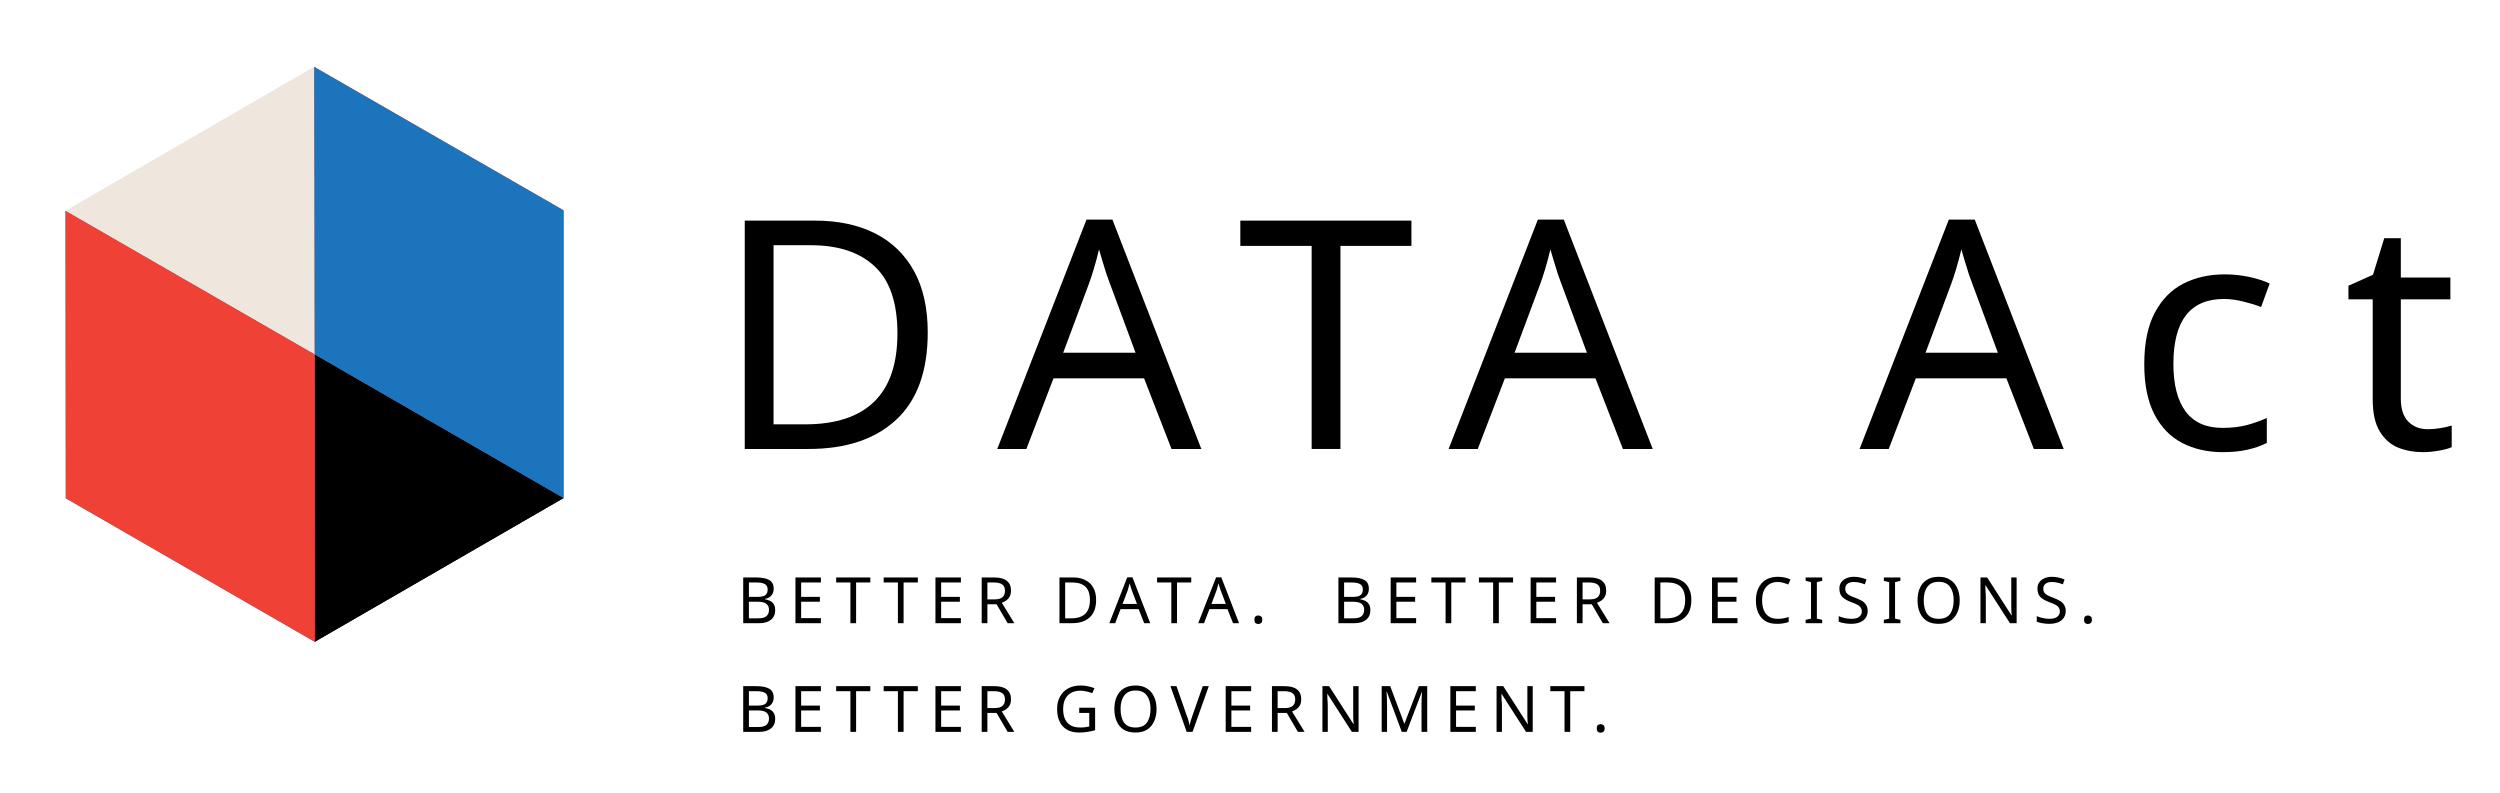
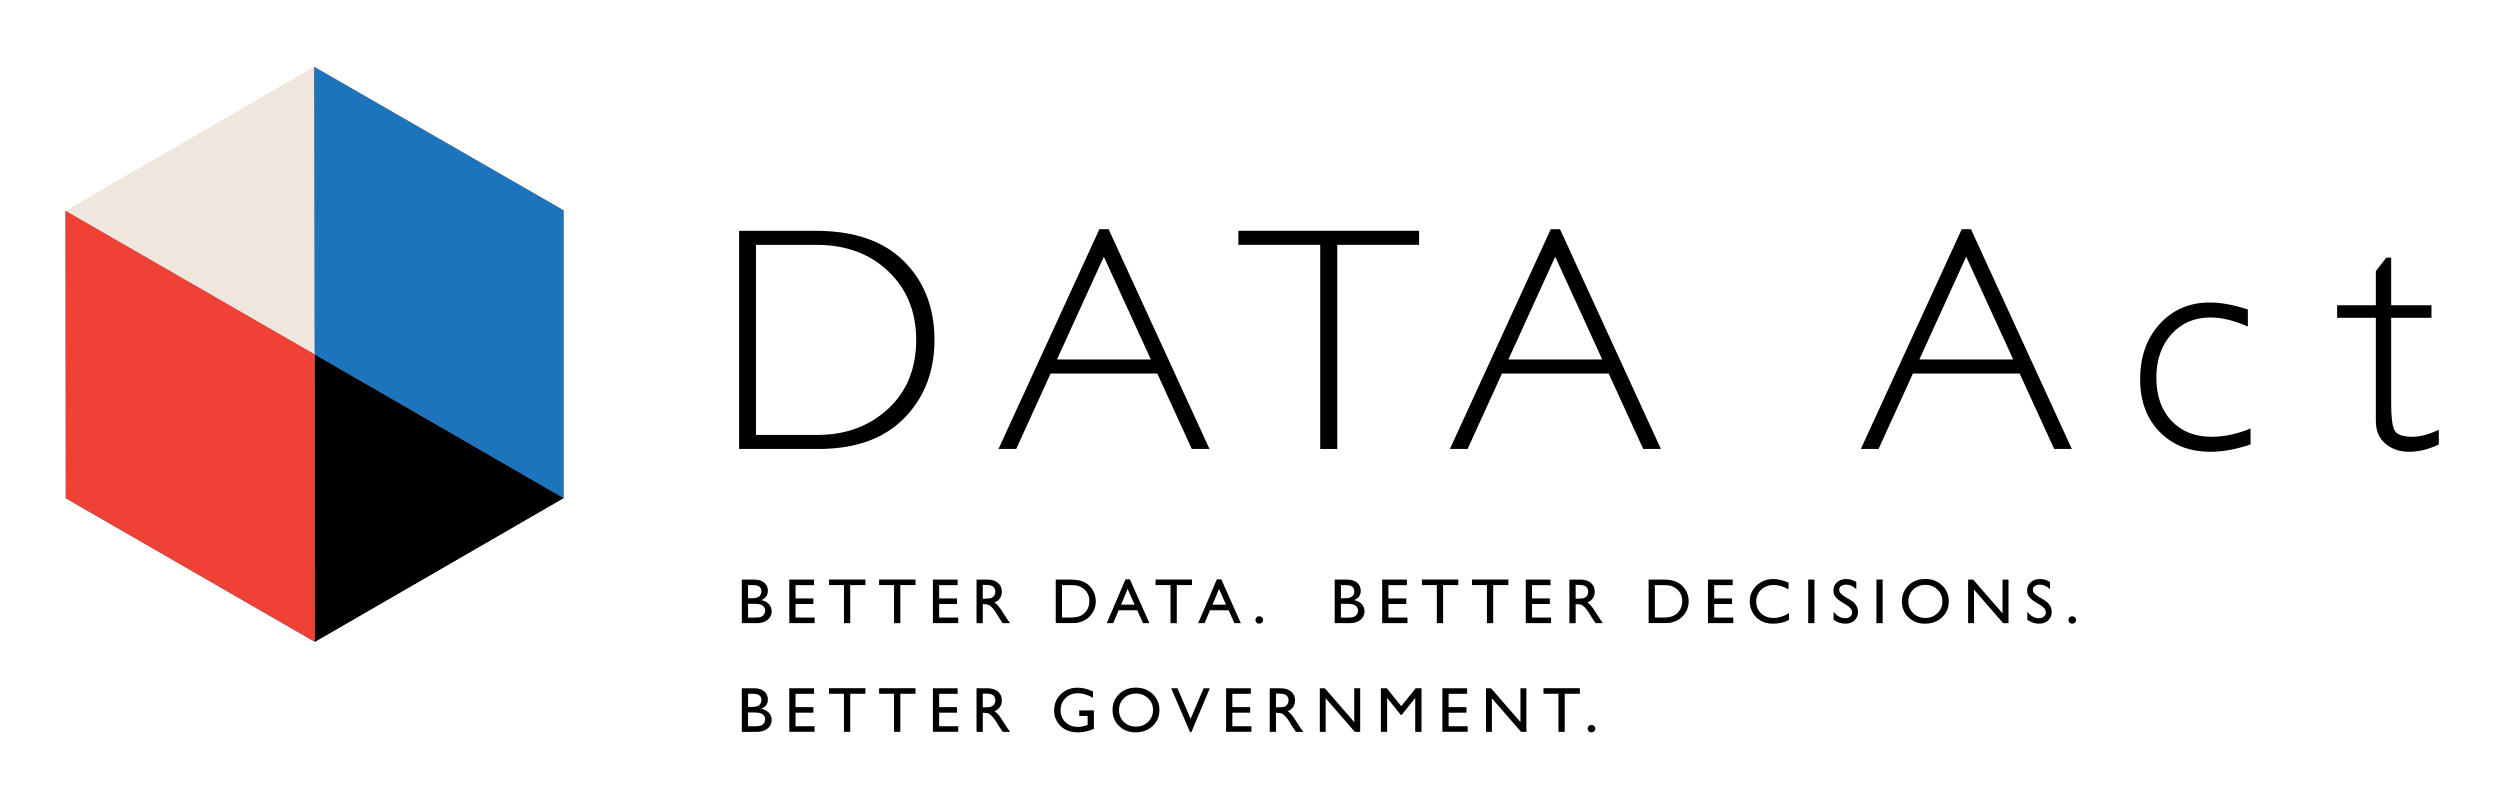
<svg xmlns="http://www.w3.org/2000/svg" version="1.1" id="Layer_1" x="0px" y="0px" viewBox="0 0 233.333 74" enable-background="new 0 0 233.333 74" xml:space="preserve">
  <g>
    <g>
      <polygon points="29.365,33.072 40.985,39.776 52.605,46.48 40.989,53.192 29.373,59.903 29.369,46.488   " />
      <polygon fill="#EFE6DE" points="29.365,33.072 17.738,26.379 6.111,19.685 17.721,12.963 29.331,6.241 29.348,19.656   " />
      <polygon fill="#EF4136" points="29.365,33.072 29.344,19.656 29.323,6.241 40.952,12.931 52.58,19.62 52.601,19.656     52.601,33.072 52.601,46.488 40.983,39.78   " />
      <polygon fill="#1C75BC" points="6.141,46.509 6.128,33.094 6.116,19.678 17.74,26.375 29.365,33.072 29.373,46.488 29.381,59.903     17.759,53.203 6.136,46.502   " />
      <polygon points="29.365,33.072 40.985,39.776 52.605,46.48 40.989,53.192 29.373,59.903 29.369,46.488   " />
      <polygon fill="#EFE6DE" points="29.365,33.072 17.738,26.379 6.111,19.685 17.721,12.963 29.331,6.241 29.348,19.656   " />
      <polygon fill="#1C75BC" points="29.365,33.072 29.344,19.656 29.323,6.241 40.952,12.931 52.58,19.62 52.601,19.656     52.601,33.072 52.601,46.488 40.983,39.78   " />
      <polygon fill="#EF4136" points="6.141,46.509 6.128,33.094 6.116,19.678 17.74,26.375 29.365,33.072 29.373,46.488 29.381,59.903     17.759,53.203 6.136,46.502   " />
    </g>
-     <text transform="matrix(1 0 0 1 66.6195 41.9037)">
-       <tspan x="0" y="0" font-family="'GillSans-Light'" font-size="29.853px" letter-spacing="4">D</tspan>
-       <tspan x="26.457" y="0" font-family="'GillSans-Light'" font-size="29.853px" letter-spacing="2">A</tspan>
-       <tspan x="48.847" y="0" font-family="'GillSans-Light'" font-size="29.853px" letter-spacing="2">T</tspan>
-       <tspan x="68.587" y="0" font-family="'GillSans-Light'" font-size="29.853px" letter-spacing="6">A</tspan>
-       <tspan x="95.066" y="0" font-family="'GillSans-Light'" font-size="29.853px" letter-spacing="3"> </tspan>
-       <tspan x="106.943" y="0" font-family="'GillSans-Light'" font-size="29.853px" letter-spacing="5">A</tspan>
-       <tspan x="131.87" y="0" font-family="'GillSans-Light'" font-size="29.853px" letter-spacing="7">c</tspan>
-       <tspan x="152.081" y="0" font-family="'GillSans-Light'" font-size="29.853px" letter-spacing="4">t</tspan>
-     </text>
+     <g>
+       <path d="M68.981,21.54h7.128c3.605,0,6.358,0.947,8.258,2.842c1.9,1.895,2.85,4.344,2.85,7.347c0,2.945-0.939,5.377-2.82,7.295    c-1.881,1.92-4.551,2.879-8.01,2.879h-7.405V21.54z M70.555,22.852v17.74h5.743c2.634,0,4.827-0.81,6.582-2.427    c1.754-1.618,2.631-3.763,2.631-6.436c0-2.614-0.865-4.747-2.595-6.399c-1.729-1.652-3.97-2.478-6.72-2.478H70.555z" />
+       <path d="M103.472,21.394l9.414,20.509h-1.651l-3.222-7.04h-9.959l-3.209,7.04h-1.652l9.414-20.509H103.472z M107.414,33.551    l-4.389-9.591l-4.372,9.591H107.414z" />
+       <path d="M132.448,21.54v1.312h-7.638v19.051h-1.589V22.852h-7.639V21.54H132.448z" />
+       <path d="M145.602,21.394l9.414,20.509h-1.651l-3.222-7.04h-9.959l-3.209,7.04h-1.652l9.414-20.509H145.602z M149.543,33.551    l-4.389-9.591l-4.372,9.591H149.543z" />
+       <path d="M183.958,21.394l9.414,20.509h-1.651l-3.222-7.04h-9.959l-3.209,7.04h-1.652l9.414-20.509H183.958z M187.899,33.551    l-4.389-9.591l-4.372,9.591H187.899z" />
+       <path d="M209.801,28.887v1.589c-1.282-0.563-2.444-0.845-3.483-0.845c-1.497,0-2.714,0.52-3.652,1.56    c-0.938,1.04-1.406,2.391-1.406,4.052c0,1.691,0.469,3.035,1.406,4.03c0.938,0.996,2.194,1.494,3.769,1.494    c1.146,0,2.352-0.258,3.615-0.772v1.486c-1.341,0.457-2.585,0.686-3.731,0.686c-1.964,0-3.55-0.622-4.76-1.866    c-1.21-1.243-1.814-2.876-1.814-4.897c0-2.108,0.609-3.831,1.829-5.167c1.22-1.336,2.777-2.004,4.672-2.004    C207.284,28.231,208.47,28.449,209.801,28.887z" />
+       <path d="M223.175,24.047v4.446h3.762v1.166h-3.762v7.974c0,1.283,0.104,2.126,0.313,2.529s0.771,0.604,1.684,0.604    c0.7,0,1.517-0.219,2.449-0.656v1.37c-0.942,0.457-1.866,0.686-2.77,0.686c-0.885,0-1.623-0.253-2.216-0.758    c-0.593-0.506-0.889-1.205-0.889-2.1v-9.649h-3.615v-1.166h3.615v-3.192l0.977-1.253H223.175z" />
+     </g>
  </g>
  <g>
-     <text transform="matrix(1 0 0 1 68.7888 58.1625)">
-       <tspan x="0" y="0" font-family="'GillSans'" font-size="5.963px" letter-spacing="1">BETTER DATA.  BETTER DECISIONS.</tspan>
-       <tspan x="0" y="10.144" font-family="'GillSans'" font-size="5.963px" letter-spacing="1">BETTER GOVERNMENT.</tspan>
-     </text>
+     <g>
+       <path d="M70.614,58.162h-1.377v-4.067h1.065c0.336,0,0.598,0.045,0.786,0.136c0.188,0.09,0.332,0.214,0.431,0.372    c0.1,0.158,0.148,0.342,0.148,0.549c0,0.4-0.206,0.687-0.62,0.859c0.297,0.056,0.533,0.179,0.709,0.366    c0.176,0.188,0.264,0.414,0.264,0.676c0,0.208-0.054,0.394-0.16,0.557s-0.264,0.296-0.47,0.398    C71.184,58.11,70.925,58.162,70.614,58.162z M70.32,54.613h-0.501v1.223h0.388c0.311,0,0.531-0.06,0.662-0.178    s0.196-0.271,0.196-0.46C71.065,54.809,70.817,54.613,70.32,54.613z M70.364,56.354h-0.545v1.289h0.573    c0.318,0,0.535-0.024,0.648-0.074c0.113-0.049,0.204-0.126,0.273-0.231c0.069-0.104,0.104-0.217,0.104-0.338    c0-0.124-0.036-0.237-0.109-0.34c-0.072-0.104-0.176-0.18-0.31-0.23C70.864,56.379,70.653,56.354,70.364,56.354z" />
+       <path d="M73.667,54.095h2.307v0.519H74.25v1.24h1.665v0.521H74.25v1.264h1.778v0.519h-2.361V54.095z" />
+       <path d="M77.376,54.089h3.397v0.519h-1.418v3.555h-0.585v-3.555h-1.395V54.089z" />
+       <path d="M82.051,54.089h3.397v0.519H84.03v3.555h-0.585v-3.555h-1.395V54.089z" />
+       <path d="M87.071,54.095h2.307v0.519h-1.724v1.24h1.665v0.521h-1.665v1.264h1.778v0.519h-2.361V54.095z" />
+       <path d="M91.144,58.162v-4.067h1.019c0.412,0,0.738,0.102,0.979,0.306c0.242,0.204,0.363,0.479,0.363,0.827    c0,0.236-0.06,0.441-0.178,0.614c-0.119,0.173-0.288,0.302-0.51,0.387c0.13,0.086,0.257,0.202,0.382,0.35    c0.124,0.147,0.299,0.405,0.523,0.771c0.142,0.231,0.256,0.405,0.341,0.521l0.216,0.291h-0.693l-0.178-0.268    c-0.005-0.01-0.017-0.026-0.034-0.05l-0.113-0.16l-0.181-0.297l-0.194-0.318c-0.121-0.167-0.23-0.3-0.331-0.398    c-0.1-0.099-0.19-0.17-0.271-0.214c-0.081-0.043-0.217-0.065-0.407-0.065h-0.151v1.771H91.144z M91.9,54.59h-0.175v1.284h0.222    c0.295,0,0.497-0.025,0.606-0.076c0.109-0.05,0.195-0.127,0.257-0.229c0.061-0.102,0.091-0.218,0.091-0.348    c0-0.128-0.033-0.244-0.102-0.348c-0.067-0.104-0.163-0.178-0.287-0.22C92.39,54.611,92.186,54.59,91.9,54.59z" />
+       <path d="M98.536,58.156v-4.062h1.372c0.553,0,0.99,0.083,1.312,0.249s0.578,0.41,0.769,0.732s0.285,0.674,0.285,1.054    c0,0.271-0.052,0.532-0.157,0.78c-0.104,0.248-0.254,0.467-0.448,0.655c-0.197,0.194-0.428,0.341-0.689,0.439    c-0.153,0.061-0.294,0.101-0.423,0.121c-0.128,0.021-0.372,0.03-0.733,0.03H98.536z M99.847,54.613h-0.728v3.024h0.745    c0.291,0,0.517-0.02,0.678-0.06c0.161-0.039,0.296-0.09,0.403-0.151c0.108-0.061,0.207-0.136,0.296-0.226    c0.287-0.291,0.431-0.659,0.431-1.104c0-0.437-0.147-0.793-0.442-1.068c-0.108-0.103-0.233-0.188-0.374-0.253    c-0.141-0.066-0.274-0.11-0.4-0.131C100.329,54.624,100.126,54.613,99.847,54.613z" />
+       <path d="M105.046,54.071h0.409l1.823,4.091h-0.596l-0.542-1.205h-1.735l-0.508,1.205h-0.599L105.046,54.071z M105.901,56.438    l-0.656-1.473l-0.608,1.473H105.901z" />
+       <path d="M107.854,54.089h3.397v0.519h-1.418v3.555h-0.585v-3.555h-1.395V54.089z" />
+       <path d="M113.577,54.071h0.409l1.823,4.091h-0.596l-0.542-1.205h-1.735l-0.508,1.205h-0.599L113.577,54.071z M114.433,56.438    l-0.656-1.473l-0.608,1.473H114.433z" />
+       <path d="M117.529,57.513c0.099,0,0.184,0.034,0.253,0.103c0.07,0.067,0.105,0.151,0.105,0.25c0,0.097-0.035,0.179-0.104,0.244    c-0.069,0.066-0.154,0.1-0.255,0.1c-0.099,0-0.183-0.033-0.25-0.1c-0.068-0.065-0.103-0.147-0.103-0.244    c0-0.099,0.034-0.183,0.103-0.25C117.347,57.547,117.431,57.513,117.529,57.513z" />
+       <path d="M125.949,58.162h-1.377v-4.067h1.065c0.336,0,0.598,0.045,0.786,0.136c0.188,0.09,0.332,0.214,0.431,0.372    c0.1,0.158,0.148,0.342,0.148,0.549c0,0.4-0.206,0.687-0.62,0.859c0.297,0.056,0.533,0.179,0.709,0.366    c0.176,0.188,0.264,0.414,0.264,0.676c0,0.208-0.054,0.394-0.16,0.557s-0.264,0.296-0.47,0.398    C126.519,58.11,126.26,58.162,125.949,58.162z M125.655,54.613h-0.501v1.223h0.388c0.311,0,0.531-0.06,0.662-0.178    s0.196-0.271,0.196-0.46C126.4,54.809,126.152,54.613,125.655,54.613z M125.699,56.354h-0.545v1.289h0.573    c0.318,0,0.535-0.024,0.648-0.074c0.113-0.049,0.204-0.126,0.273-0.231c0.069-0.104,0.104-0.217,0.104-0.338    c0-0.124-0.036-0.237-0.109-0.34c-0.072-0.104-0.176-0.18-0.31-0.23C126.199,56.379,125.988,56.354,125.699,56.354z" />
+       <path d="M129.002,54.095h2.307v0.519h-1.724v1.24h1.665v0.521h-1.665v1.264h1.778v0.519h-2.361V54.095z" />
+       <path d="M132.711,54.089h3.397v0.519h-1.418v3.555h-0.585v-3.555h-1.395V54.089z" />
+       <path d="M137.385,54.089h3.397v0.519h-1.418v3.555h-0.585v-3.555h-1.395V54.089z" />
+       <path d="M142.406,54.095h2.306v0.519h-1.724v1.24h1.665v0.521h-1.665v1.264h1.779v0.519h-2.361V54.095z" />
+       <path d="M146.479,58.162v-4.067h1.019c0.412,0,0.738,0.102,0.979,0.306c0.242,0.204,0.363,0.479,0.363,0.827    c0,0.236-0.06,0.441-0.178,0.614c-0.119,0.173-0.288,0.302-0.51,0.387c0.13,0.086,0.257,0.202,0.382,0.35    c0.124,0.147,0.299,0.405,0.523,0.771c0.142,0.231,0.256,0.405,0.341,0.521l0.216,0.291h-0.693l-0.178-0.268    c-0.005-0.01-0.017-0.026-0.034-0.05l-0.113-0.16l-0.181-0.297l-0.194-0.318c-0.121-0.167-0.23-0.3-0.331-0.398    c-0.1-0.099-0.19-0.17-0.271-0.214c-0.081-0.043-0.217-0.065-0.407-0.065h-0.151v1.771H146.479z M147.235,54.59h-0.175v1.284    h0.222c0.295,0,0.497-0.025,0.606-0.076c0.109-0.05,0.195-0.127,0.257-0.229c0.061-0.102,0.091-0.218,0.091-0.348    c0-0.128-0.033-0.244-0.102-0.348c-0.067-0.104-0.163-0.178-0.287-0.22C147.725,54.611,147.521,54.59,147.235,54.59z" />
+       <path d="M153.871,58.156v-4.062h1.372c0.553,0,0.99,0.083,1.312,0.249s0.578,0.41,0.769,0.732s0.285,0.674,0.285,1.054    c0,0.271-0.052,0.532-0.157,0.78c-0.104,0.248-0.254,0.467-0.448,0.655c-0.197,0.194-0.428,0.341-0.689,0.439    c-0.153,0.061-0.294,0.101-0.423,0.121c-0.128,0.021-0.372,0.03-0.733,0.03H153.871z M155.182,54.613h-0.728v3.024h0.745    c0.291,0,0.517-0.02,0.678-0.06c0.161-0.039,0.296-0.09,0.403-0.151c0.108-0.061,0.207-0.136,0.296-0.226    c0.287-0.291,0.431-0.659,0.431-1.104c0-0.437-0.147-0.793-0.442-1.068c-0.108-0.103-0.233-0.188-0.374-0.253    c-0.141-0.066-0.274-0.11-0.4-0.131C155.664,54.624,155.461,54.613,155.182,54.613z" />
+       <path d="M159.41,54.095h2.306v0.519h-1.723v1.24h1.665v0.521h-1.665v1.264h1.778v0.519h-2.361V54.095z" />
+       <path d="M166.971,57.219v0.641c-0.428,0.232-0.92,0.35-1.479,0.35c-0.454,0-0.84-0.092-1.155-0.274    c-0.316-0.182-0.567-0.434-0.752-0.754c-0.184-0.32-0.276-0.666-0.276-1.039c0-0.592,0.211-1.09,0.634-1.493    c0.422-0.404,0.942-0.606,1.562-0.606c0.427,0,0.901,0.112,1.424,0.335v0.626c-0.476-0.271-0.94-0.407-1.395-0.407    c-0.466,0-0.853,0.146-1.16,0.441c-0.308,0.294-0.462,0.662-0.462,1.104c0,0.446,0.151,0.813,0.454,1.101s0.69,0.431,1.162,0.431    C166.02,57.673,166.501,57.521,166.971,57.219z" />
+       <path d="M168.766,54.095h0.582v4.067h-0.582V54.095z" />
+       <path d="M172.332,56.458l-0.442-0.269c-0.278-0.17-0.476-0.337-0.593-0.501s-0.177-0.353-0.177-0.566    c0-0.319,0.111-0.58,0.334-0.779c0.222-0.2,0.511-0.301,0.866-0.301c0.34,0,0.651,0.096,0.935,0.286v0.661    c-0.293-0.282-0.608-0.423-0.946-0.423c-0.19,0-0.347,0.044-0.469,0.132s-0.184,0.201-0.184,0.338    c0,0.122,0.045,0.236,0.135,0.343c0.091,0.105,0.235,0.218,0.435,0.335l0.445,0.263c0.496,0.296,0.744,0.674,0.744,1.132    c0,0.326-0.109,0.591-0.328,0.795c-0.218,0.203-0.502,0.306-0.852,0.306c-0.401,0-0.768-0.124-1.098-0.371v-0.739    c0.314,0.398,0.679,0.598,1.092,0.598c0.183,0,0.335-0.051,0.456-0.152s0.182-0.229,0.182-0.382    C172.867,56.915,172.688,56.68,172.332,56.458z" />
+       <path d="M175.134,54.095h0.582v4.067h-0.582V54.095z" />
+       <path d="M179.689,54.036c0.629,0,1.152,0.199,1.571,0.598c0.418,0.397,0.627,0.896,0.627,1.496s-0.211,1.097-0.633,1.489    c-0.423,0.393-0.955,0.59-1.597,0.59c-0.614,0-1.125-0.197-1.533-0.59c-0.409-0.393-0.613-0.886-0.613-1.478    c0-0.607,0.206-1.11,0.617-1.508C178.541,54.235,179.061,54.036,179.689,54.036z M179.713,54.59c-0.466,0-0.849,0.146-1.148,0.437    s-0.45,0.663-0.45,1.115c0,0.438,0.15,0.804,0.452,1.095c0.301,0.291,0.677,0.437,1.129,0.437c0.454,0,0.833-0.148,1.137-0.445    c0.305-0.297,0.456-0.667,0.456-1.109c0-0.431-0.151-0.793-0.456-1.087C180.528,54.736,180.155,54.59,179.713,54.59z" />
+       <path d="M186.905,54.095h0.554v4.067h-0.501l-2.719-3.133v3.133h-0.548v-4.067h0.472l2.742,3.159V54.095z" />
+       <path d="M190.41,56.458l-0.442-0.269c-0.278-0.17-0.476-0.337-0.593-0.501s-0.177-0.353-0.177-0.566    c0-0.319,0.111-0.58,0.334-0.779c0.222-0.2,0.511-0.301,0.866-0.301c0.34,0,0.651,0.096,0.935,0.286v0.661    c-0.293-0.282-0.608-0.423-0.946-0.423c-0.19,0-0.347,0.044-0.469,0.132s-0.184,0.201-0.184,0.338    c0,0.122,0.045,0.236,0.135,0.343c0.091,0.105,0.235,0.218,0.435,0.335l0.445,0.263c0.496,0.296,0.744,0.674,0.744,1.132    c0,0.326-0.109,0.591-0.328,0.795c-0.218,0.203-0.502,0.306-0.852,0.306c-0.401,0-0.768-0.124-1.098-0.371v-0.739    c0.314,0.398,0.679,0.598,1.092,0.598c0.183,0,0.335-0.051,0.456-0.152s0.182-0.229,0.182-0.382    C190.945,56.915,190.767,56.68,190.41,56.458z" />
+       <path d="M193.408,57.513c0.099,0,0.184,0.034,0.253,0.103c0.07,0.067,0.105,0.151,0.105,0.25c0,0.097-0.035,0.179-0.104,0.244    c-0.069,0.066-0.154,0.1-0.255,0.1c-0.1,0-0.183-0.033-0.251-0.1c-0.067-0.065-0.102-0.147-0.102-0.244    c0-0.099,0.034-0.183,0.102-0.25C193.226,57.547,193.309,57.513,193.408,57.513z" />
+       <path d="M70.614,68.306h-1.377v-4.067h1.065c0.336,0,0.598,0.045,0.786,0.136c0.188,0.09,0.332,0.214,0.431,0.372    c0.1,0.158,0.148,0.342,0.148,0.549c0,0.4-0.206,0.687-0.62,0.859c0.297,0.056,0.533,0.179,0.709,0.366    c0.176,0.188,0.264,0.414,0.264,0.676c0,0.208-0.054,0.394-0.16,0.557s-0.264,0.296-0.47,0.398    C71.184,68.254,70.925,68.306,70.614,68.306z M70.32,64.757h-0.501v1.223h0.388c0.311,0,0.531-0.06,0.662-0.178    s0.196-0.271,0.196-0.46C71.065,64.952,70.817,64.757,70.32,64.757z M70.364,66.498h-0.545v1.289h0.573    c0.318,0,0.535-0.024,0.648-0.074c0.113-0.049,0.204-0.126,0.273-0.231c0.069-0.104,0.104-0.217,0.104-0.338    c0-0.124-0.036-0.237-0.109-0.34c-0.072-0.104-0.176-0.18-0.31-0.23C70.864,66.522,70.653,66.498,70.364,66.498z" />
+       <path d="M73.667,64.238h2.307v0.519H74.25v1.24h1.665v0.521H74.25v1.264h1.778V68.3h-2.361V64.238z" />
+       <path d="M77.376,64.232h3.397v0.519h-1.418v3.555h-0.585v-3.555h-1.395V64.232z" />
+       <path d="M82.051,64.232h3.397v0.519H84.03v3.555h-0.585v-3.555h-1.395V64.232z" />
+       <path d="M87.071,64.238h2.307v0.519h-1.724v1.24h1.665v0.521h-1.665v1.264h1.778V68.3h-2.361V64.238z" />
+       <path d="M91.144,68.306v-4.067h1.019c0.412,0,0.738,0.102,0.979,0.306c0.242,0.204,0.363,0.479,0.363,0.827    c0,0.236-0.06,0.441-0.178,0.614c-0.119,0.173-0.288,0.302-0.51,0.387c0.13,0.086,0.257,0.202,0.382,0.35    c0.124,0.147,0.299,0.405,0.523,0.771c0.142,0.231,0.256,0.405,0.341,0.521l0.216,0.291h-0.693l-0.178-0.268    c-0.005-0.01-0.017-0.026-0.034-0.05l-0.113-0.16l-0.181-0.297l-0.194-0.318c-0.121-0.167-0.23-0.3-0.331-0.398    c-0.1-0.099-0.19-0.17-0.271-0.214c-0.081-0.043-0.217-0.065-0.407-0.065h-0.151v1.771H91.144z M91.9,64.733h-0.175v1.284h0.222    c0.295,0,0.497-0.025,0.606-0.076c0.109-0.05,0.195-0.127,0.257-0.229c0.061-0.102,0.091-0.218,0.091-0.348    c0-0.128-0.033-0.244-0.102-0.348c-0.067-0.104-0.163-0.178-0.287-0.22C92.39,64.755,92.186,64.733,91.9,64.733z" />
+       <path d="M100.729,66.303h1.366v1.724c-0.501,0.217-0.998,0.326-1.491,0.326c-0.674,0-1.212-0.197-1.614-0.59    c-0.403-0.393-0.604-0.878-0.604-1.454c0-0.607,0.209-1.113,0.626-1.517c0.418-0.404,0.94-0.606,1.569-0.606    c0.229,0,0.446,0.025,0.652,0.074c0.206,0.05,0.466,0.141,0.78,0.272v0.594c-0.485-0.281-0.967-0.422-1.444-0.422    c-0.444,0-0.818,0.151-1.123,0.454c-0.306,0.303-0.458,0.675-0.458,1.115c0,0.462,0.152,0.84,0.458,1.133    c0.305,0.293,0.696,0.439,1.176,0.439c0.232,0,0.512-0.054,0.836-0.16l0.055-0.018v-0.847h-0.783V66.303z" />
+       <path d="M106.015,64.18c0.629,0,1.152,0.199,1.57,0.598c0.419,0.397,0.628,0.896,0.628,1.496s-0.211,1.097-0.633,1.489    c-0.423,0.393-0.955,0.59-1.598,0.59c-0.613,0-1.124-0.197-1.532-0.59c-0.409-0.393-0.613-0.886-0.613-1.478    c0-0.607,0.206-1.11,0.617-1.508C104.865,64.379,105.386,64.18,106.015,64.18z M106.038,64.733c-0.466,0-0.849,0.146-1.148,0.437    s-0.45,0.663-0.45,1.115c0,0.438,0.15,0.804,0.451,1.095s0.678,0.437,1.13,0.437c0.454,0,0.833-0.148,1.137-0.445    s0.456-0.667,0.456-1.109c0-0.431-0.152-0.793-0.456-1.087C106.854,64.88,106.48,64.733,106.038,64.733z" />
+       <path d="M112.337,64.238h0.58l-1.72,4.085h-0.132l-1.753-4.085h0.586l1.224,2.856L112.337,64.238z" />
+       <path d="M114.436,64.238h2.306v0.519h-1.724v1.24h1.665v0.521h-1.665v1.264h1.779V68.3h-2.361V64.238z" />
+       <path d="M118.508,68.306v-4.067h1.019c0.412,0,0.738,0.102,0.979,0.306c0.242,0.204,0.363,0.479,0.363,0.827    c0,0.236-0.06,0.441-0.178,0.614c-0.119,0.173-0.288,0.302-0.51,0.387c0.13,0.086,0.257,0.202,0.382,0.35    c0.124,0.147,0.299,0.405,0.523,0.771c0.142,0.231,0.256,0.405,0.341,0.521l0.216,0.291h-0.693l-0.178-0.268    c-0.005-0.01-0.017-0.026-0.034-0.05l-0.113-0.16l-0.181-0.297l-0.194-0.318c-0.121-0.167-0.23-0.3-0.331-0.398    c-0.1-0.099-0.19-0.17-0.271-0.214c-0.081-0.043-0.217-0.065-0.407-0.065h-0.151v1.771H118.508z M119.265,64.733h-0.175v1.284    h0.222c0.295,0,0.497-0.025,0.606-0.076c0.109-0.05,0.195-0.127,0.257-0.229c0.061-0.102,0.091-0.218,0.091-0.348    c0-0.128-0.033-0.244-0.102-0.348c-0.067-0.104-0.163-0.178-0.287-0.22C119.754,64.755,119.55,64.733,119.265,64.733z" />
+       <path d="M126.396,64.238h0.554v4.067h-0.501l-2.72-3.133v3.133h-0.547v-4.067h0.472l2.742,3.159V64.238z" />
+       <path d="M132.128,64.238h0.545v4.067h-0.586v-3.165l-1.25,1.572h-0.107l-1.266-1.572v3.165h-0.582v-4.067h0.551l1.352,1.671    L132.128,64.238z" />
+       <path d="M134.622,64.238h2.307v0.519h-1.724v1.24h1.665v0.521h-1.665v1.264h1.778V68.3h-2.361V64.238z" />
+       <path d="M141.909,64.238h0.553v4.067h-0.501l-2.719-3.133v3.133h-0.548v-4.067h0.472l2.743,3.159V64.238z" />
+       <path d="M144.06,64.232h3.397v0.519h-1.418v3.555h-0.585v-3.555h-1.395V64.232z" />
+       <path d="M148.536,67.656c0.099,0,0.183,0.034,0.253,0.103c0.07,0.067,0.104,0.151,0.104,0.25c0,0.097-0.034,0.179-0.104,0.244    c-0.068,0.066-0.153,0.1-0.254,0.1c-0.1,0-0.183-0.033-0.251-0.1c-0.067-0.065-0.102-0.147-0.102-0.244    c0-0.099,0.034-0.183,0.102-0.25C148.354,67.69,148.437,67.656,148.536,67.656z" />
+     </g>
  </g>
</svg>
